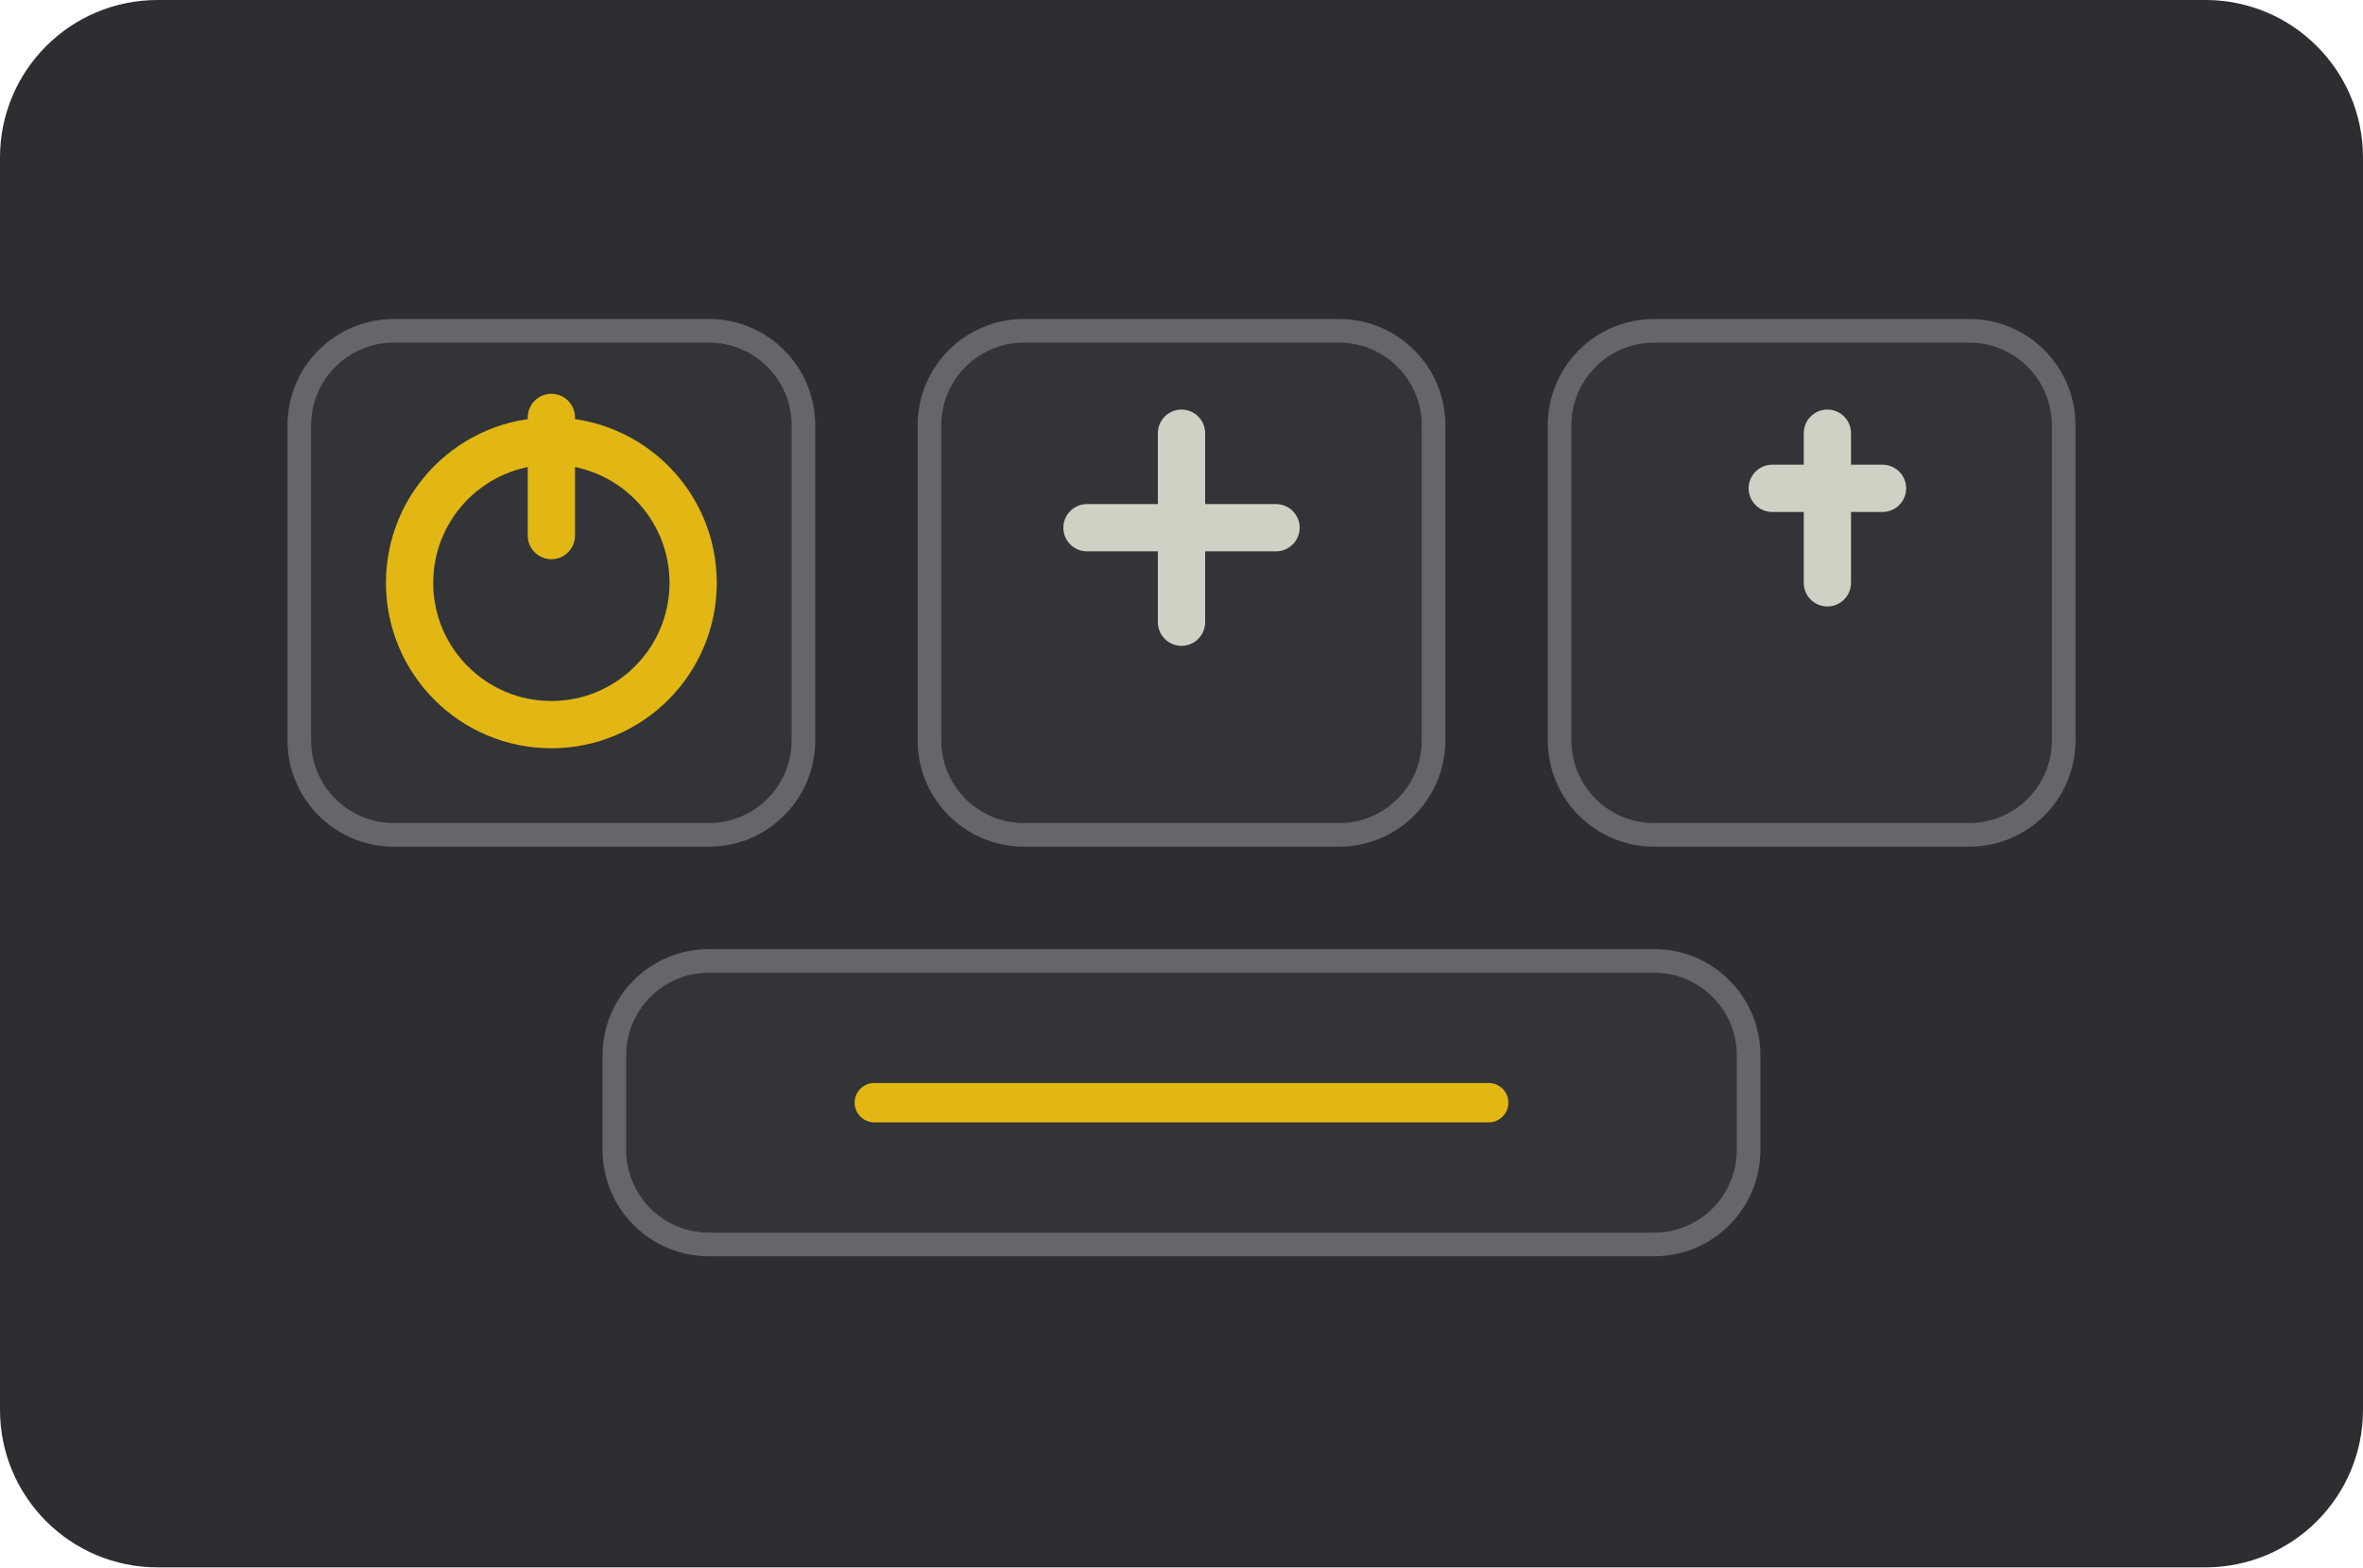
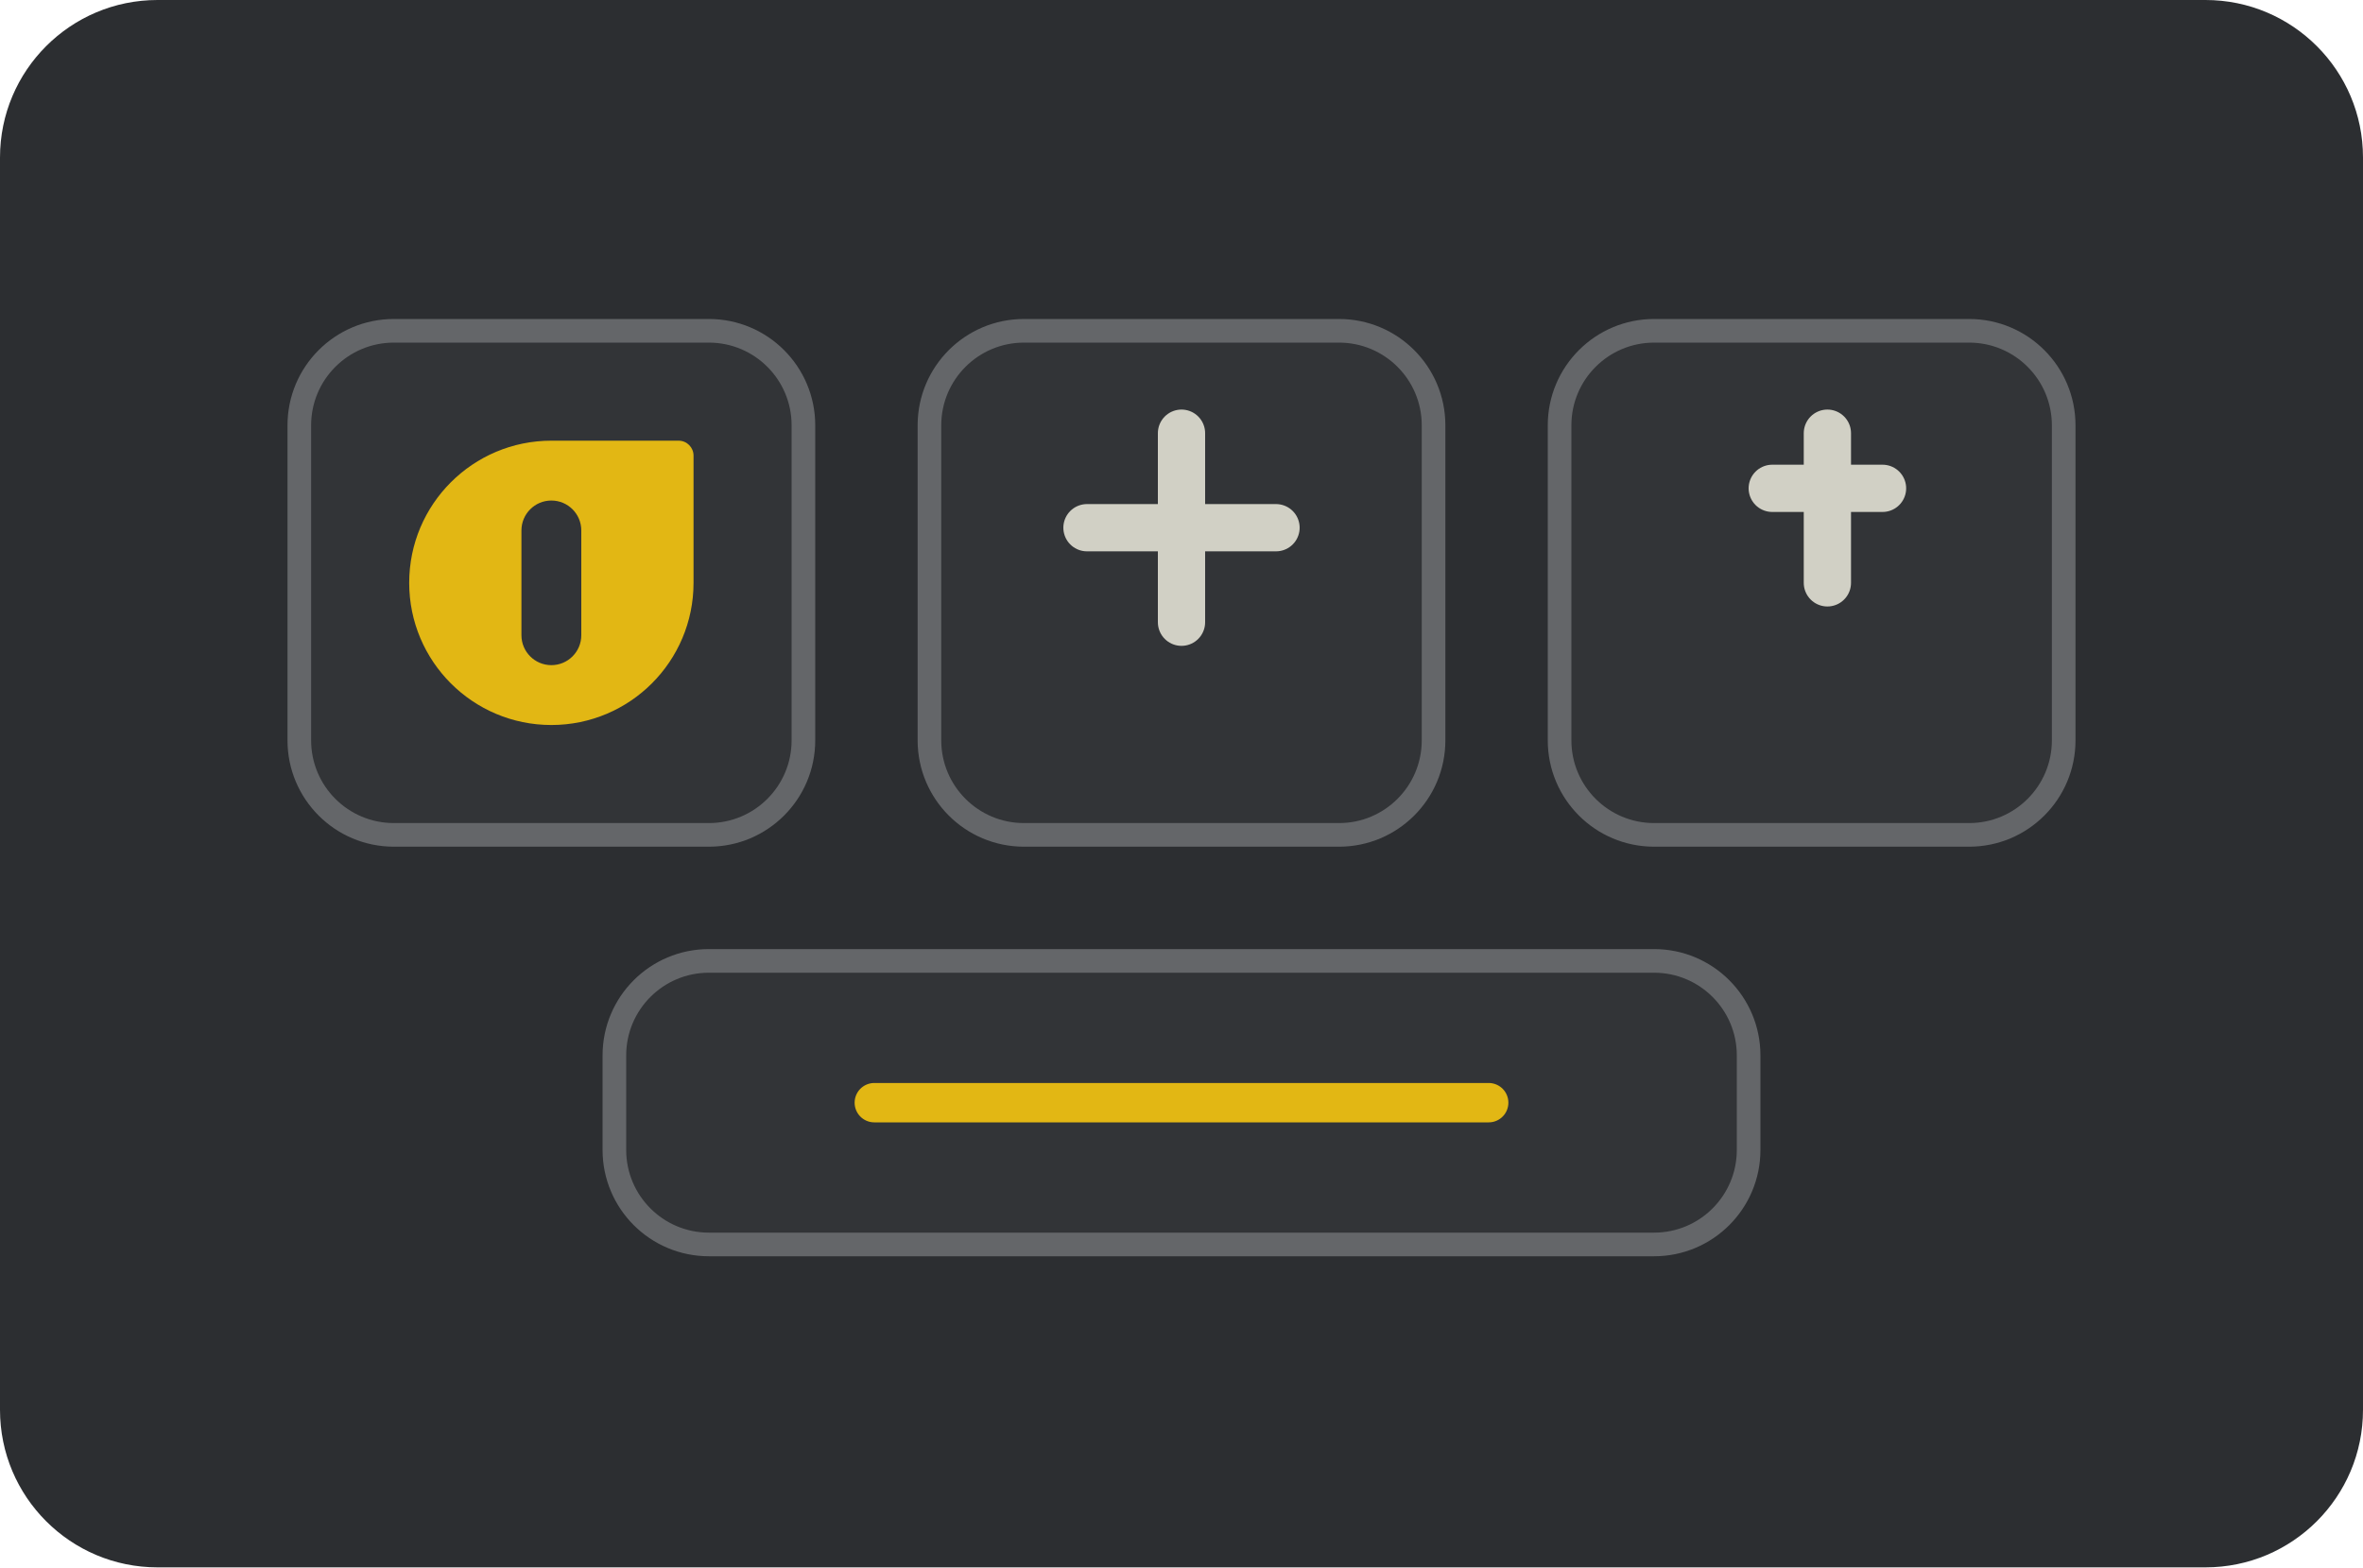
<svg xmlns="http://www.w3.org/2000/svg" viewBox="0 0 300 199" role="img" aria-labelledby="title">
  <rect width="300" height="199" rx="20" fill="#2c2e31" />
  <g fill="#323437" stroke="#646669" stroke-width="3">
    <rect x="38" y="42" width="64" height="64" rx="12" />
    <rect x="118" y="42" width="64" height="64" rx="12" />
    <rect x="198" y="42" width="64" height="64" rx="12" />
    <rect x="78" y="122" width="144" height="36" rx="12" />
  </g>
-   <circle cx="70" cy="74" r="18" fill="none" stroke="#e2b714" stroke-width="6" />
-   <path d="M70 53v15" fill="none" stroke="#e2b714" stroke-width="6" stroke-linecap="round" />
+   <path transform="translate(47.2 51.2) scale(.95)" fill="#e2b714" d="M24 5H41a2 2 0 0 1 2 2V24A19 19 0 1 1 24 5ZM24 13a4 4 0 0 0-4 4v14a4 4 0 0 0 8 0V17a4 4 0 0 0-4-4Z" />
  <path d="M138 67h24m-12-12v24" fill="none" stroke="#d1d0c5" stroke-width="6" stroke-linecap="round" />
  <path d="M225 62h14m-7-7v19" fill="none" stroke="#d1d0c5" stroke-width="6" stroke-linecap="round" />
  <path d="M111 140h78" fill="none" stroke="#e2b714" stroke-width="5" stroke-linecap="round" />
</svg>
